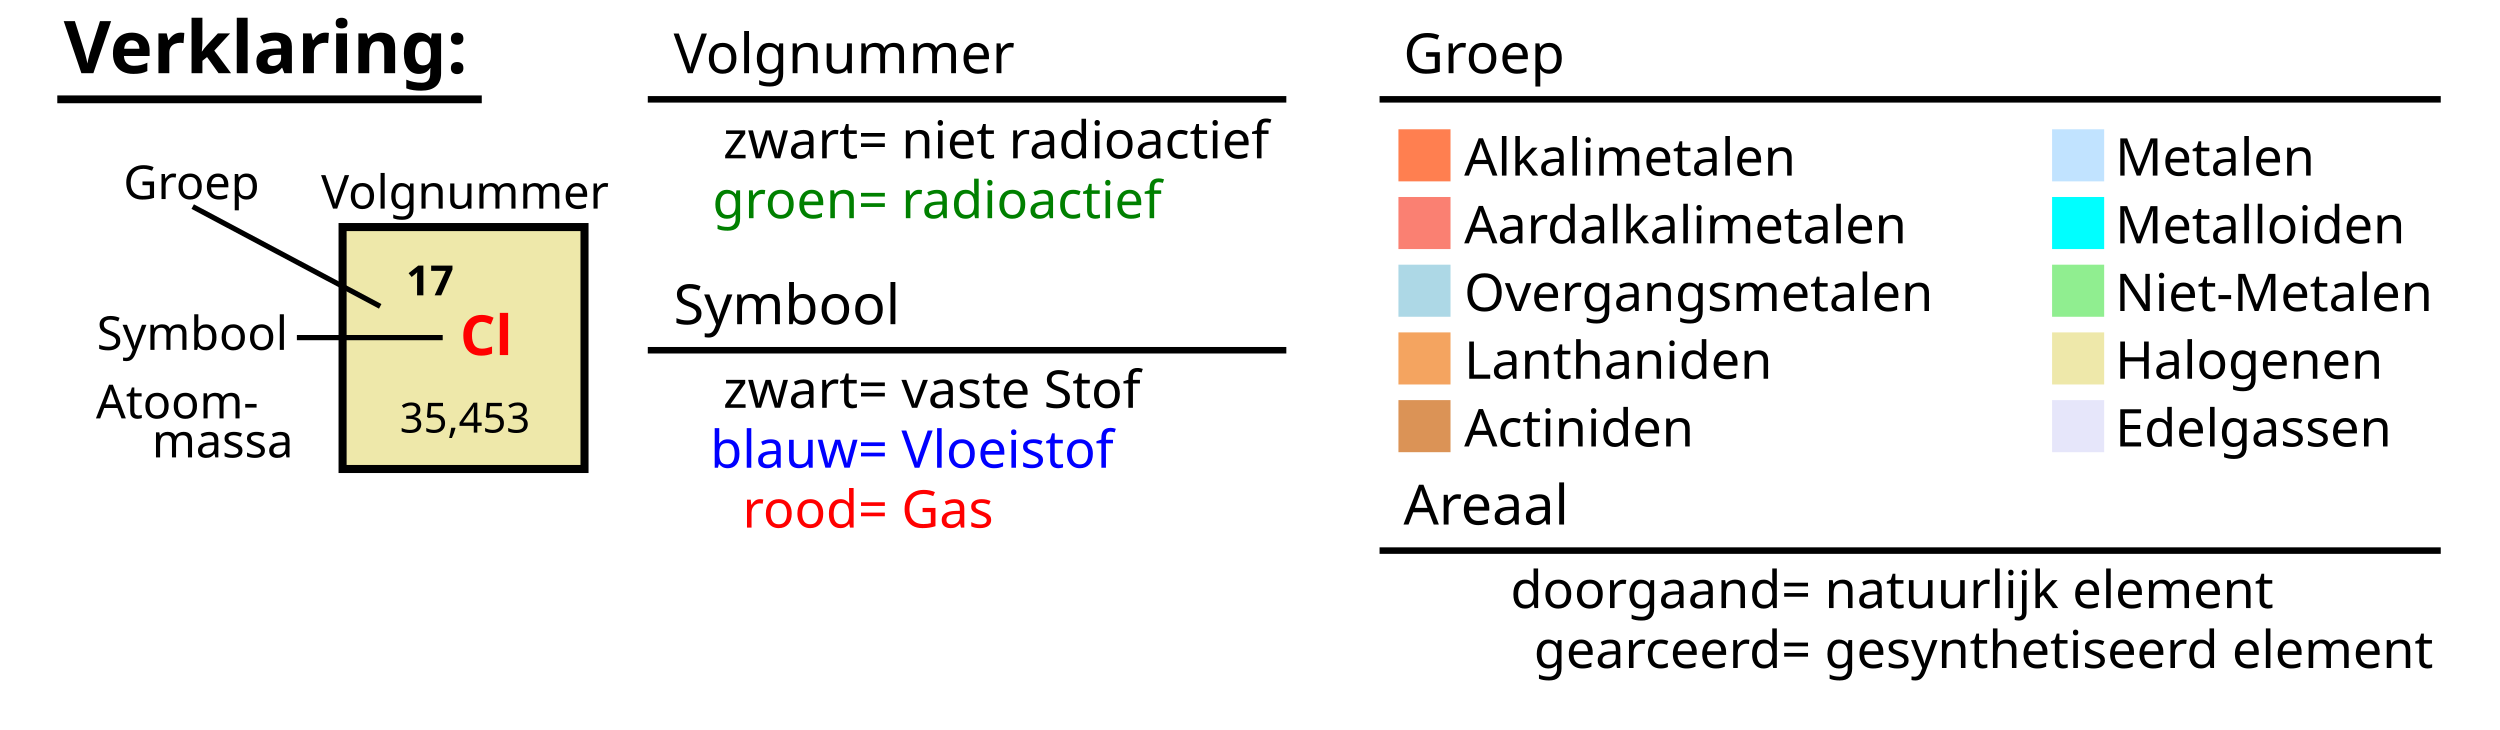
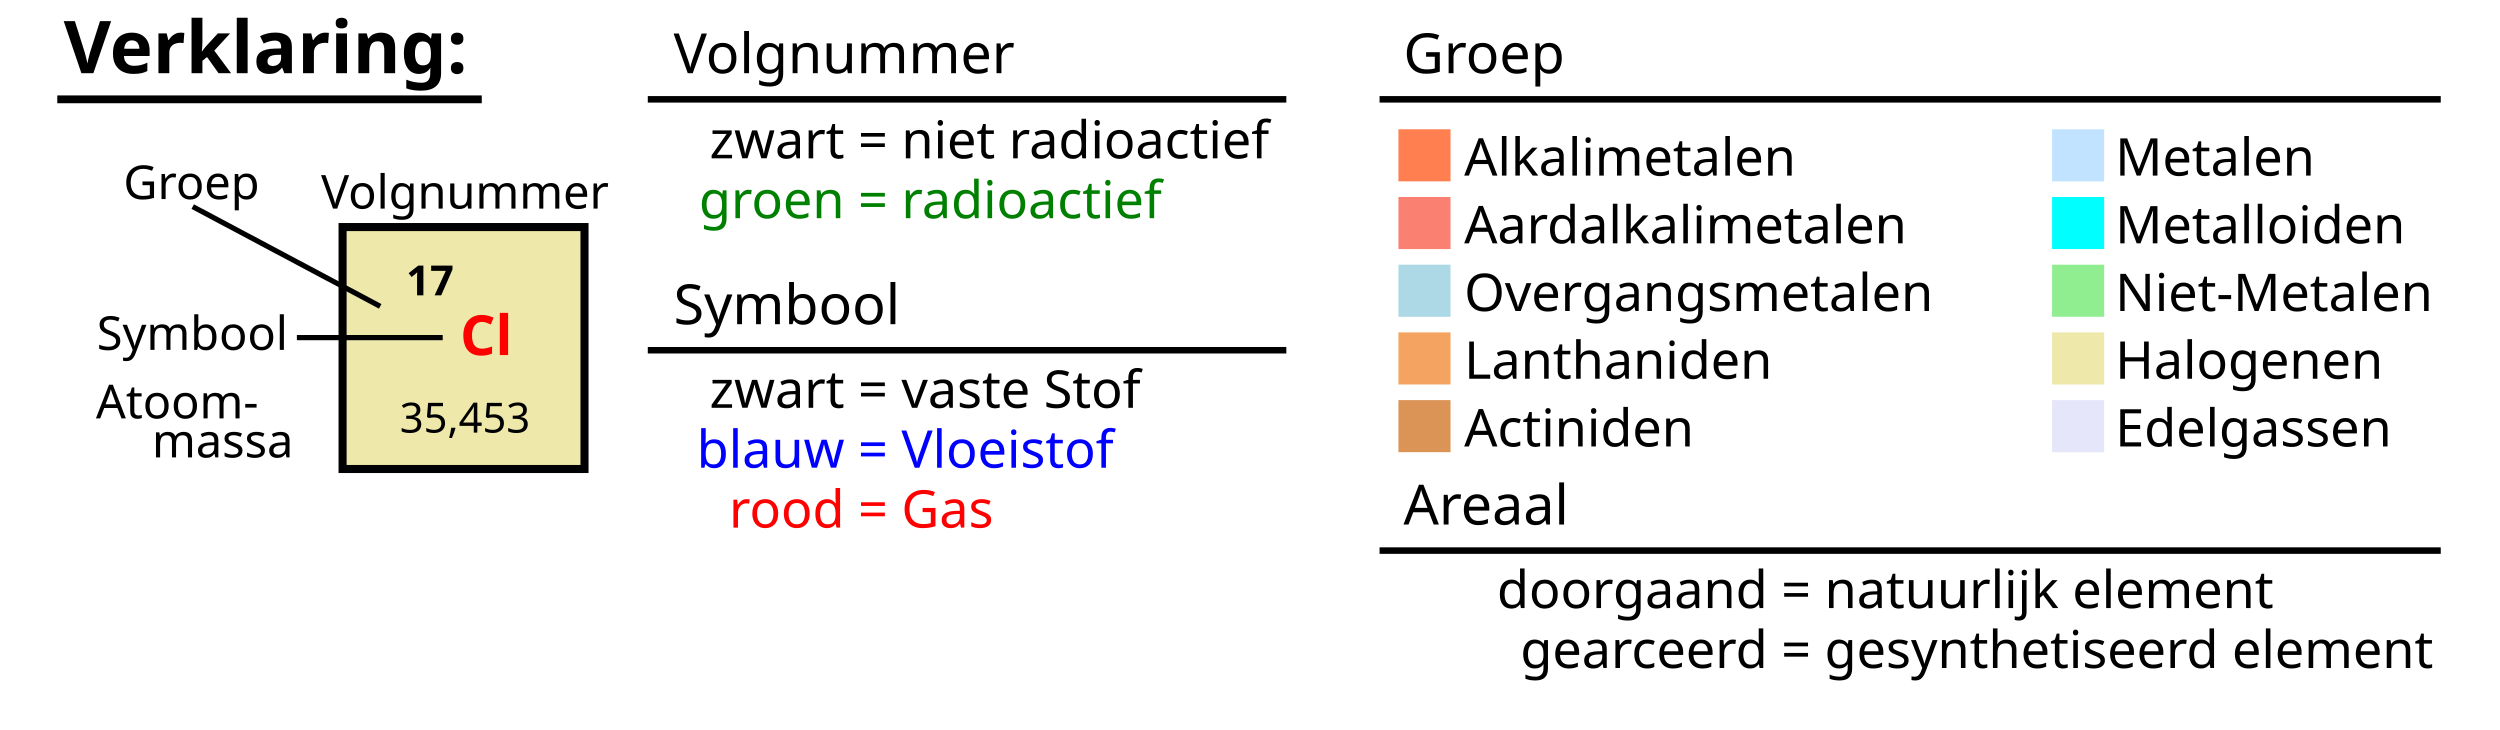
<svg xmlns="http://www.w3.org/2000/svg" width="960" height="280">
!--- legend text --&gt;
  <text x="102.0" y="28.1" font-family="Noto Sans" fill="#0" text-anchor="middle">
    <tspan font-size="28" font-weight="700">Verklaring:</tspan>
  </text>
  <path d="m23.5 38.143h160" fill="none" stroke="#000" stroke-linecap="square" stroke-width="3.0" />
!--- ordinal text --&gt;
  <text x="178.55" y="80.1" font-family="Noto Sans" fill="#0" text-anchor="middle">
    <tspan font-size="18">Volgnummer</tspan>
  </text>
  <path d="m131.55 87.191h92.903v92.903h-92.903z" fill="#eee8aa" stroke="#000" stroke-linecap="square" stroke-width="3.097" />
  <text x="73.53" y="76.453" font-family="Noto Sans" fill="#0" text-anchor="middle">
    <tspan font-size="18">Groep</tspan>
  </text>
  <path d="m146 117.64-72-38.304" stroke="#000" stroke-width="2" />
  <text x="155.968" y="113.407" font-family="Noto Sans" fill="#0" text-anchor="begin">
    <tspan font-size="16" font-weight="700">17</tspan>
  </text>
  <text x="110.55" y="134.356" font-family="Noto Sans" fill="#0" text-anchor="end">
    <tspan font-size="18">Symbool</tspan>
  </text>38.143

  <path d="m170 129.64h-56" stroke="#000" stroke-width="2" />
  <text x="196.774" y="136.356" font-family="Noto Sans" fill="red" text-anchor="end">
    <tspan font-size="21.333" font-weight="700">Cl</tspan>
  </text>
  <text x="36.84" y="160.654" font-family="Noto Sans" fill="#0">
    <tspan font-size="18">Atoom-</tspan>
    <tspan dx="-44" dy="15" font-size="18">massa</tspan>
  </text>
  <text x="178.55" y="166.121" font-family="Noto Sans" fill="#0" text-anchor="middle">
    <tspan font-size="16">35,453</tspan>
  </text>
  <text x="258.66" y="28.1" font-family="Noto Sans" fill="#0">
    <tspan font-size="21.333">Volgnummer</tspan>
  </text>
  <path d="m250.0 38.143h242.7" fill="none" stroke="#000" stroke-linecap="square" stroke-width="2.5" />
  <text x="329.5" y="60.8" font-family="Noto Sans" fill="#0" text-anchor="end">
-     <tspan font-size="20">zwart </tspan>
+     <tspan font-size="20" xml:space="preserve">zwart </tspan>
  </text>
  <text x="329.5" y="60.8" font-family="Noto Sans" fill="#0" text-anchor="start">
    <tspan font-size="20">= niet radioactief</tspan>
  </text>
  <text x="329.5" y="83.8" font-family="Noto Sans" fill="green" text-anchor="end">
-     <tspan font-size="20">groen </tspan>
+     <tspan font-size="20" xml:space="preserve">groen </tspan>
  </text>
  <text x="329.5" y="83.8" font-family="Noto Sans" fill="green" text-anchor="start">
    <tspan font-size="20">= radioactief</tspan>
  </text>
  <text x="258.66" y="124.5" font-family="Noto Sans" fill="#0">
    <tspan font-size="21.333">Symbool</tspan>
  </text>
  <path d="m250.0 134.49h242.7" fill="none" stroke="#000" stroke-linecap="square" stroke-width="2.5" />
  <text x="329.5" y="156.6" font-family="Noto Sans" fill="#0" text-anchor="end">
-     <tspan font-size="20">zwart </tspan>
+     <tspan font-size="20" xml:space="preserve">zwart </tspan>
  </text>
  <text x="329.5" y="156.6" font-family="Noto Sans" fill="#0" text-anchor="start">
    <tspan font-size="20">= vaste Stof</tspan>
  </text>
  <text x="329.5" y="179.6" font-family="Noto Sans" fill="blue" text-anchor="end">
-     <tspan font-size="20">blauw </tspan>
+     <tspan font-size="20" xml:space="preserve">blauw </tspan>
  </text>
  <text x="329.5" y="179.6" font-family="Noto Sans" fill="blue" text-anchor="start">
    <tspan font-size="20">= Vloeistof</tspan>
  </text>
  <text x="329.5" y="202.6" font-family="Noto Sans" fill="red" text-anchor="end">
-     <tspan font-size="20">rood </tspan>
+     <tspan font-size="20" xml:space="preserve">rood </tspan>
  </text>
  <text x="329.5" y="202.6" font-family="Noto Sans" fill="red" text-anchor="start">
    <tspan font-size="20">= Gas</tspan>
  </text>
  <text x="538.928" y="28.1" font-family="Noto Sans" fill="#0">
    <tspan font-size="21.333">Groep</tspan>
  </text>
  <path d="m531.0 38.143h405.0" fill="none" stroke="#000" stroke-linecap="square" stroke-width="2.5" />
  <path d="m537 49.643h20v20h-20z" fill="coral" />
  <path d="m537 75.643h20v20h-20z" fill="salmon" />
  <path d="m537 101.64h20v20h-20z" fill="#add8e6" />
  <path d="m537 127.64h20v20h-20z" fill="#f4a460" />
  <path d="m537 153.64h20v20h-20z" fill="#db9356" />
  <path d="m788 49.643h20v20h-20z" fill="#c1e3ff" />
  <path d="m788 75.643h20v20h-20z" fill="#0ff" />
  <path d="m788 101.64h20v20h-20z" fill="#90ee90" />
  <path d="m788 127.64h20v20h-20z" fill="#eee8aa" />
  <path d="m788 153.64h20v20h-20z" fill="#e6e6fa" />
  <text x="562.25" y="67.433" font-family="Noto Sans" font-size="20" fill="#0">Alkalimetalen</text>
  <text x="562.25" y="93.433" font-family="Noto Sans" font-size="20" fill="#0">Aardalkalimetalen</text>
  <text x="562.25" y="119.433" font-family="Noto Sans" font-size="20" fill="#0">Overgangsmetalen</text>
  <text x="562.25" y="145.433" font-family="Noto Sans" font-size="20" fill="#0">Lanthaniden</text>
  <text x="562.25" y="171.433" font-family="Noto Sans" font-size="20" fill="#0">Actiniden</text>
  <text x="812.25" y="67.433" font-family="Noto Sans" font-size="20" fill="#0">Metalen</text>
  <text x="812.25" y="93.433" font-family="Noto Sans" font-size="20" fill="#0">Metalloiden</text>
  <text x="812.25" y="119.433" font-family="Noto Sans" font-size="20" fill="#0">Niet-Metalen</text>
  <text x="812.25" y="145.433" font-family="Noto Sans" font-size="20" fill="#0">Halogenen</text>
  <text x="812.25" y="171.433" font-family="Noto Sans" font-size="20" fill="#0">Edelgassen</text>
  <text x="538.928" y="201.433" font-family="Noto Sans" fill="#0">
    <tspan font-size="21.333">Areaal</tspan>
  </text>
  <path d="m531.0 211.43h405.0" fill="none" stroke="#000" stroke-linecap="square" stroke-width="2.5" />
  <text x="684.0" y="233.5" font-family="Noto Sans" fill="#0" text-anchor="end">
-     <tspan font-size="20">doorgaand </tspan>
+     <tspan font-size="20" xml:space="preserve">doorgaand </tspan>
  </text>
  <text x="684.0" y="233.5" font-family="Noto Sans" fill="#0" text-anchor="start">
    <tspan font-size="20">= natuurlijk element</tspan>
  </text>
  <text x="684.0" y="256.5" font-family="Noto Sans" fill="#0" text-anchor="end">
-     <tspan font-size="20">gearceerd </tspan>
+     <tspan font-size="20" xml:space="preserve">gearceerd </tspan>
  </text>
  <text x="684.0" y="256.5" font-family="Noto Sans" fill="#0" text-anchor="start">
    <tspan font-size="20">= gesynthetiseerd element</tspan>
  </text>
</svg>
